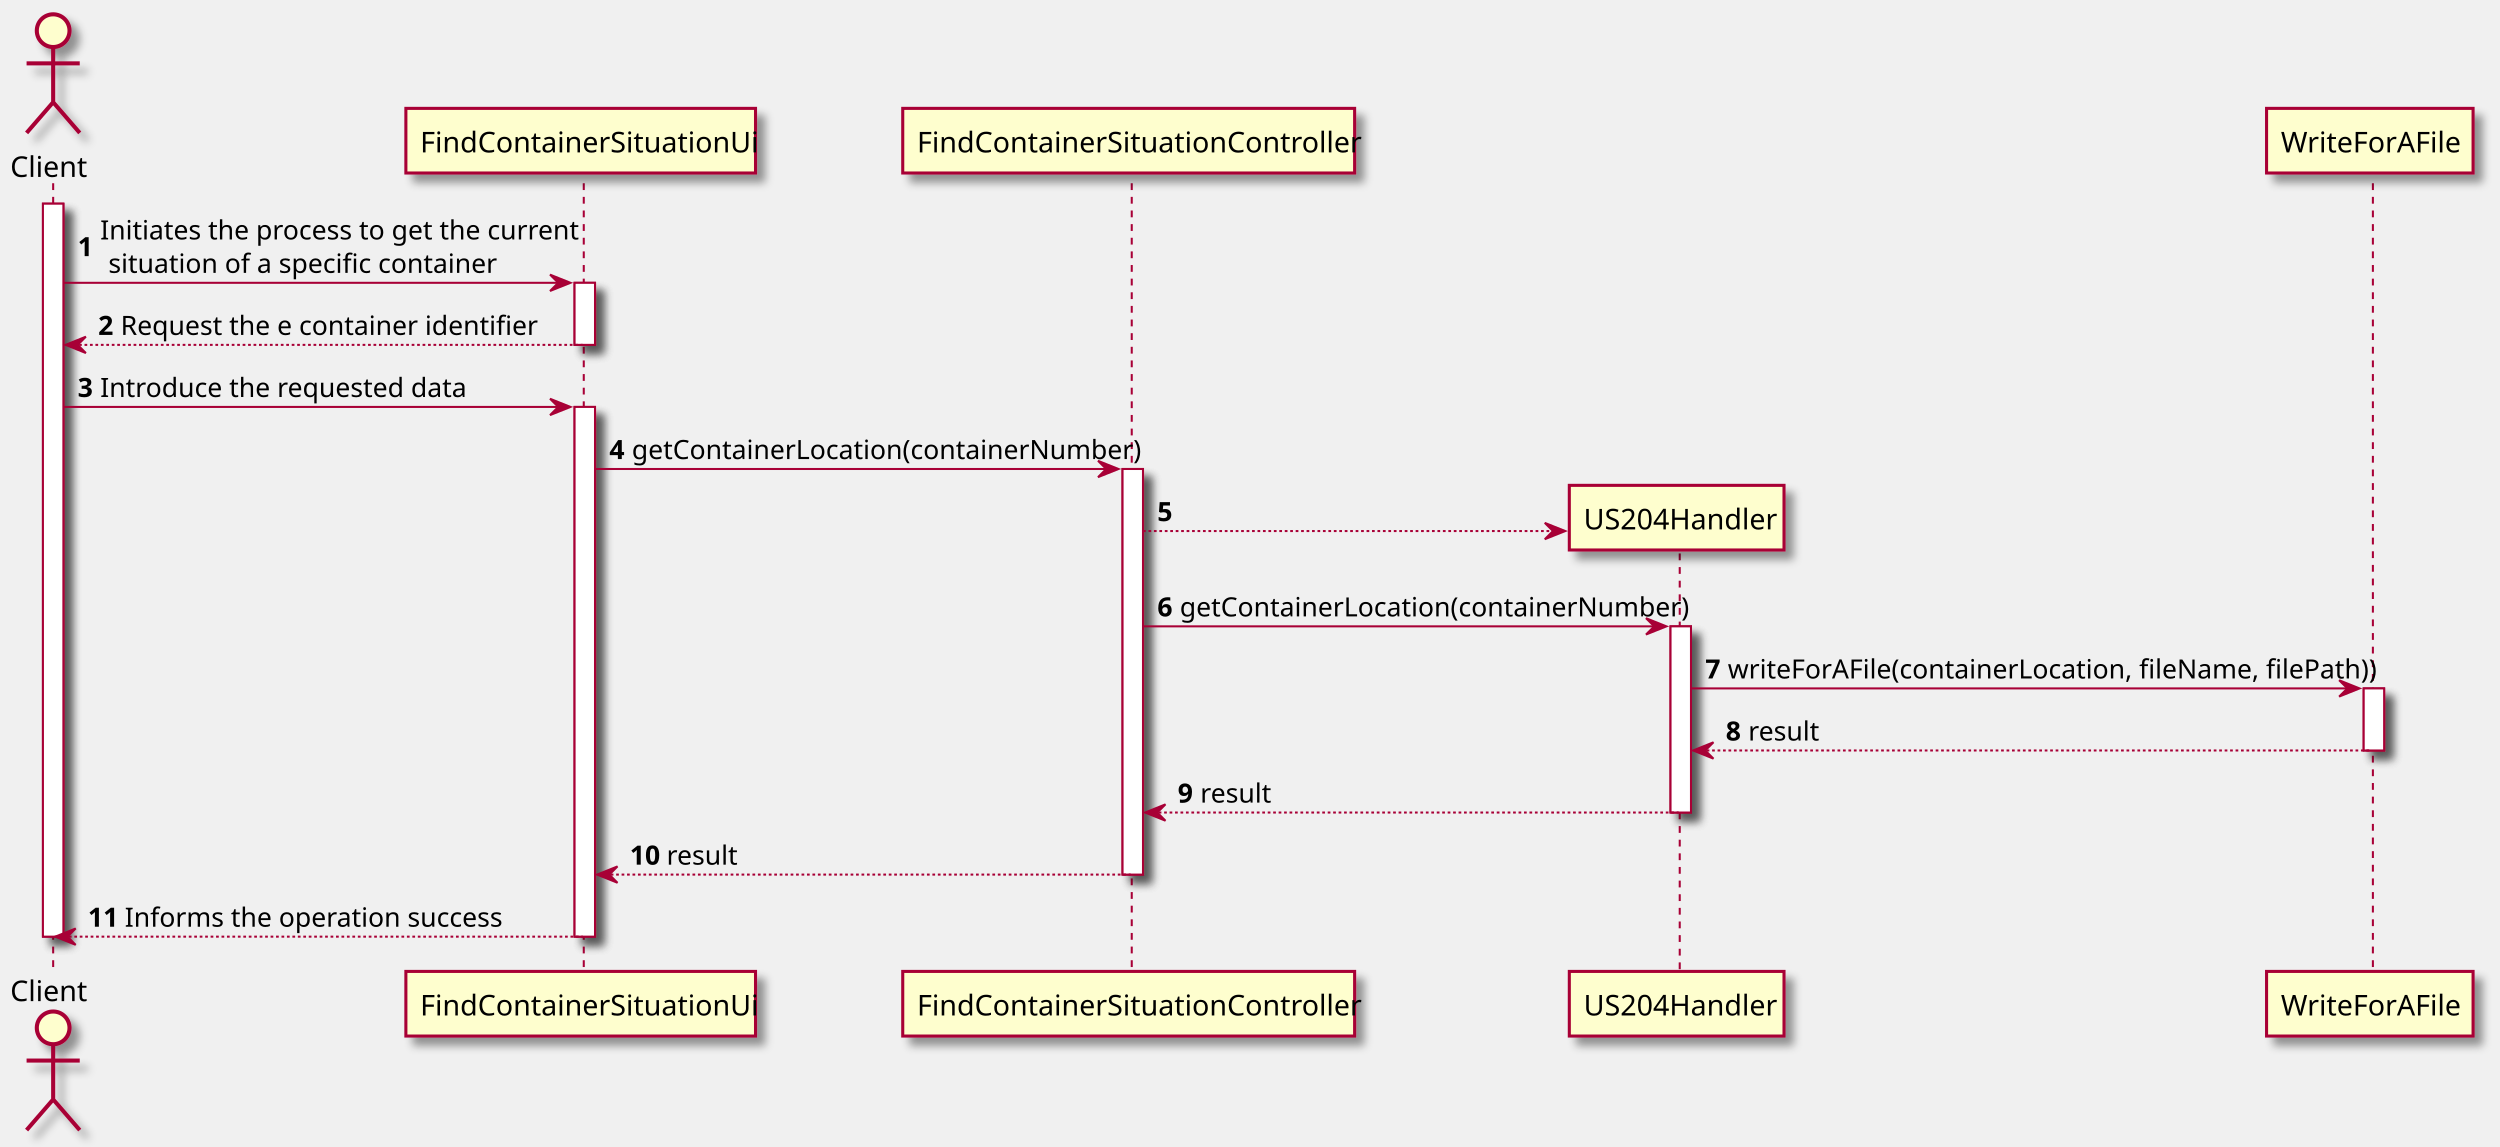
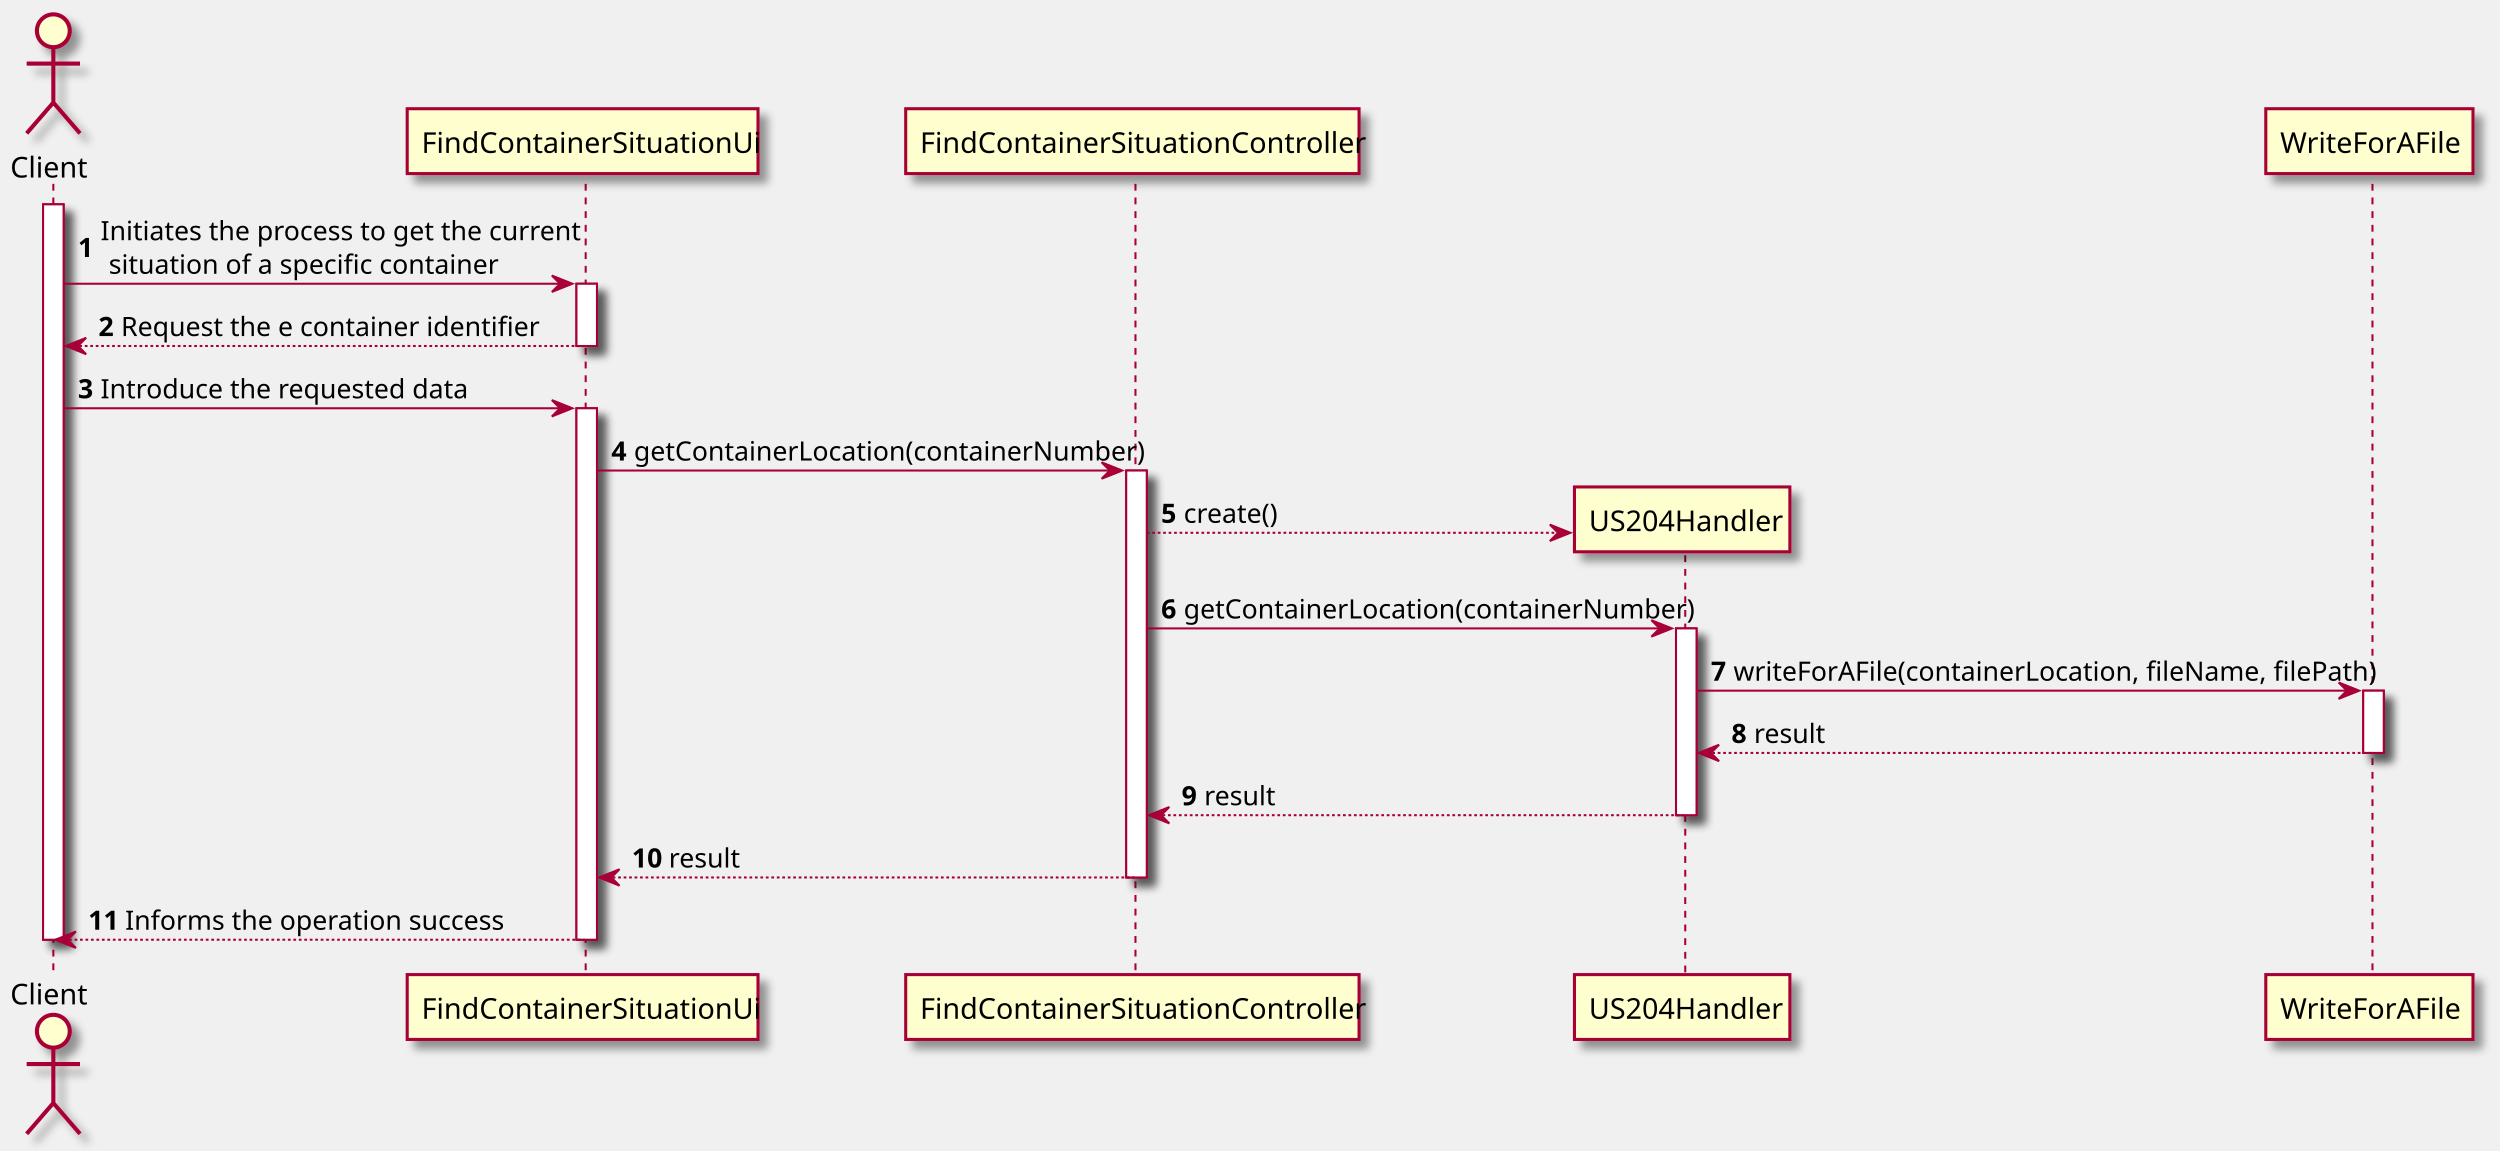
- <svg xmlns="http://www.w3.org/2000/svg" contentScriptType="application/ecmascript" contentStyleType="text/css" height="841.5px" preserveAspectRatio="none" style="width:1834px;height:841px;" version="1.1" viewBox="0 0 1834 841" width="1834.5px" zoomAndPan="magnify">
+ <svg xmlns="http://www.w3.org/2000/svg" contentScriptType="application/ecmascript" contentStyleType="text/css" height="841.5px" preserveAspectRatio="none" style="width:1828px;height:841px;" version="1.1" viewBox="0 0 1828 841" width="1828.5px" zoomAndPan="magnify">
  <defs>
-     <filter height="300%" id="fge6hhx0ggijp" width="300%" x="-1" y="-1">
+     <filter height="300%" id="f14dpugzh16nix" width="300%" x="-1" y="-1">
      <feGaussianBlur result="blurOut" stdDeviation="3.0" />
      <feColorMatrix in="blurOut" result="blurOut2" type="matrix" values="0 0 0 0 0 0 0 0 0 0 0 0 0 0 0 0 0 0 .4 0" />
      <feOffset dx="6.0" dy="6.0" in="blurOut2" result="blurOut3" />
      <feBlend in="SourceGraphic" in2="blurOut3" mode="normal" />
    </filter>
  </defs>
  <g>
-     <rect fill="#FFFFFF" filter="url(#fge6hhx0ggijp)" height="537.715" style="stroke:#A80036;stroke-width:1.5;" width="15" x="31.5" y="149.414" />
-     <rect fill="#FFFFFF" filter="url(#fge6hhx0ggijp)" height="45.527" style="stroke:#A80036;stroke-width:1.5;" width="15" x="421.5" y="207.469" />
-     <rect fill="#FFFFFF" filter="url(#fge6hhx0ggijp)" height="388.606" style="stroke:#A80036;stroke-width:1.5;" width="15" x="421.5" y="298.523" />
-     <rect fill="#FFFFFF" filter="url(#fge6hhx0ggijp)" height="297.551" style="stroke:#A80036;stroke-width:1.5;" width="15" x="823.5" y="344.051" />
-     <rect fill="#FFFFFF" filter="url(#fge6hhx0ggijp)" height="136.582" style="stroke:#A80036;stroke-width:1.5;" width="15" x="1225.5" y="459.492" />
-     <rect fill="#FFFFFF" filter="url(#fge6hhx0ggijp)" height="45.527" style="stroke:#A80036;stroke-width:1.5;" width="15" x="1734" y="505.019" />
+     <rect fill="#FFFFFF" filter="url(#f14dpugzh16nix)" height="537.715" style="stroke:#A80036;stroke-width:1.5;" width="15" x="31.5" y="149.414" />
+     <rect fill="#FFFFFF" filter="url(#f14dpugzh16nix)" height="45.527" style="stroke:#A80036;stroke-width:1.5;" width="15" x="421.5" y="207.469" />
+     <rect fill="#FFFFFF" filter="url(#f14dpugzh16nix)" height="388.606" style="stroke:#A80036;stroke-width:1.5;" width="15" x="421.5" y="298.523" />
+     <rect fill="#FFFFFF" filter="url(#f14dpugzh16nix)" height="297.551" style="stroke:#A80036;stroke-width:1.5;" width="15" x="823.5" y="344.051" />
+     <rect fill="#FFFFFF" filter="url(#f14dpugzh16nix)" height="136.582" style="stroke:#A80036;stroke-width:1.5;" width="15" x="1225.5" y="459.492" />
+     <rect fill="#FFFFFF" filter="url(#f14dpugzh16nix)" height="45.527" style="stroke:#A80036;stroke-width:1.5;" width="15" x="1728" y="505.019" />
    <line style="stroke:#A80036;stroke-width:1.5;stroke-dasharray:5.0,5.0;" x1="39" x2="39" y1="134.414" y2="714.129" />
    <line style="stroke:#A80036;stroke-width:1.5;stroke-dasharray:5.0,5.0;" x1="428.25" x2="428.25" y1="134.414" y2="714.129" />
    <line style="stroke:#A80036;stroke-width:1.5;stroke-dasharray:5.0,5.0;" x1="830.25" x2="830.25" y1="134.414" y2="714.129" />
    <line style="stroke:#A80036;stroke-width:1.5;stroke-dasharray:5.0,5.0;" x1="1232.25" x2="1232.25" y1="406.008" y2="714.129" />
-     <line style="stroke:#A80036;stroke-width:1.5;stroke-dasharray:5.0,5.0;" x1="1740.75" x2="1740.75" y1="134.414" y2="714.129" />
+     <line style="stroke:#A80036;stroke-width:1.5;stroke-dasharray:5.0,5.0;" x1="1734.75" x2="1734.75" y1="134.414" y2="714.129" />
    <text fill="#000000" font-family="sans-serif" font-size="21" lengthAdjust="spacing" textLength="54" x="7.5" y="129.8">Client</text>
-     <ellipse cx="39" cy="22.5" fill="#FEFECE" filter="url(#fge6hhx0ggijp)" rx="12" ry="12" style="stroke:#A80036;stroke-width:3.0;" />
-     <path d="M39,34.5 L39,75 M19.5,46.5 L58.5,46.5 M39,75 L19.5,97.5 M39,75 L58.5,97.5 " fill="none" filter="url(#fge6hhx0ggijp)" style="stroke:#A80036;stroke-width:3.0;" />
+     <ellipse cx="39" cy="22.5" fill="#FEFECE" filter="url(#f14dpugzh16nix)" rx="12" ry="12" style="stroke:#A80036;stroke-width:3.0;" />
+     <path d="M39,34.5 L39,75 M19.5,46.5 L58.5,46.5 M39,75 L19.5,97.5 M39,75 L58.5,97.5 " fill="none" filter="url(#f14dpugzh16nix)" style="stroke:#A80036;stroke-width:3.0;" />
    <text fill="#000000" font-family="sans-serif" font-size="21" lengthAdjust="spacing" textLength="54" x="7.5" y="734.429">Client</text>
-     <ellipse cx="39" cy="754.043" fill="#FEFECE" filter="url(#fge6hhx0ggijp)" rx="12" ry="12" style="stroke:#A80036;stroke-width:3.0;" />
-     <path d="M39,766.043 L39,806.543 M19.5,778.043 L58.5,778.043 M39,806.543 L19.5,829.043 M39,806.543 L58.5,829.043 " fill="none" filter="url(#fge6hhx0ggijp)" style="stroke:#A80036;stroke-width:3.0;" />
-     <rect fill="#FEFECE" filter="url(#fge6hhx0ggijp)" height="47.414" style="stroke:#A80036;stroke-width:2.25;" width="256.5" x="297.75" y="79.5" />
+     <ellipse cx="39" cy="754.043" fill="#FEFECE" filter="url(#f14dpugzh16nix)" rx="12" ry="12" style="stroke:#A80036;stroke-width:3.0;" />
+     <path d="M39,766.043 L39,806.543 M19.5,778.043 L58.5,778.043 M39,806.543 L19.5,829.043 M39,806.543 L58.5,829.043 " fill="none" filter="url(#f14dpugzh16nix)" style="stroke:#A80036;stroke-width:3.0;" />
+     <rect fill="#FEFECE" filter="url(#f14dpugzh16nix)" height="47.414" style="stroke:#A80036;stroke-width:2.25;" width="256.5" x="297.75" y="79.5" />
    <text fill="#000000" font-family="sans-serif" font-size="21" lengthAdjust="spacing" textLength="235.5" x="308.25" y="111.8">FindContainerSituationUi</text>
-     <rect fill="#FEFECE" filter="url(#fge6hhx0ggijp)" height="47.414" style="stroke:#A80036;stroke-width:2.25;" width="256.5" x="297.75" y="712.629" />
+     <rect fill="#FEFECE" filter="url(#f14dpugzh16nix)" height="47.414" style="stroke:#A80036;stroke-width:2.25;" width="256.5" x="297.75" y="712.629" />
    <text fill="#000000" font-family="sans-serif" font-size="21" lengthAdjust="spacing" textLength="235.5" x="308.25" y="744.929">FindContainerSituationUi</text>
-     <rect fill="#FEFECE" filter="url(#fge6hhx0ggijp)" height="47.414" style="stroke:#A80036;stroke-width:2.25;" width="331.5" x="662.25" y="79.5" />
+     <rect fill="#FEFECE" filter="url(#f14dpugzh16nix)" height="47.414" style="stroke:#A80036;stroke-width:2.25;" width="331.5" x="662.25" y="79.5" />
    <text fill="#000000" font-family="sans-serif" font-size="21" lengthAdjust="spacing" textLength="310.5" x="672.75" y="111.8">FindContainerSituationController</text>
-     <rect fill="#FEFECE" filter="url(#fge6hhx0ggijp)" height="47.414" style="stroke:#A80036;stroke-width:2.25;" width="331.5" x="662.25" y="712.629" />
+     <rect fill="#FEFECE" filter="url(#f14dpugzh16nix)" height="47.414" style="stroke:#A80036;stroke-width:2.25;" width="331.5" x="662.25" y="712.629" />
    <text fill="#000000" font-family="sans-serif" font-size="21" lengthAdjust="spacing" textLength="310.5" x="672.75" y="744.929">FindContainerSituationController</text>
-     <rect fill="#FEFECE" filter="url(#fge6hhx0ggijp)" height="47.414" style="stroke:#A80036;stroke-width:2.25;" width="157.5" x="1151.25" y="712.629" />
+     <rect fill="#FEFECE" filter="url(#f14dpugzh16nix)" height="47.414" style="stroke:#A80036;stroke-width:2.25;" width="157.5" x="1151.25" y="712.629" />
    <text fill="#000000" font-family="sans-serif" font-size="21" lengthAdjust="spacing" textLength="136.5" x="1161.75" y="744.929">US204Handler</text>
-     <rect fill="#FEFECE" filter="url(#fge6hhx0ggijp)" height="47.414" style="stroke:#A80036;stroke-width:2.25;" width="151.5" x="1662.75" y="79.5" />
-     <text fill="#000000" font-family="sans-serif" font-size="21" lengthAdjust="spacing" textLength="130.5" x="1673.25" y="111.8">WriteForAFile</text>
-     <rect fill="#FEFECE" filter="url(#fge6hhx0ggijp)" height="47.414" style="stroke:#A80036;stroke-width:2.25;" width="151.5" x="1662.75" y="712.629" />
-     <text fill="#000000" font-family="sans-serif" font-size="21" lengthAdjust="spacing" textLength="130.5" x="1673.25" y="744.929">WriteForAFile</text>
-     <rect fill="#FFFFFF" filter="url(#fge6hhx0ggijp)" height="537.715" style="stroke:#A80036;stroke-width:1.5;" width="15" x="31.5" y="149.414" />
-     <rect fill="#FFFFFF" filter="url(#fge6hhx0ggijp)" height="45.527" style="stroke:#A80036;stroke-width:1.5;" width="15" x="421.5" y="207.469" />
-     <rect fill="#FFFFFF" filter="url(#fge6hhx0ggijp)" height="388.606" style="stroke:#A80036;stroke-width:1.5;" width="15" x="421.5" y="298.523" />
-     <rect fill="#FFFFFF" filter="url(#fge6hhx0ggijp)" height="297.551" style="stroke:#A80036;stroke-width:1.5;" width="15" x="823.5" y="344.051" />
-     <rect fill="#FFFFFF" filter="url(#fge6hhx0ggijp)" height="136.582" style="stroke:#A80036;stroke-width:1.5;" width="15" x="1225.5" y="459.492" />
-     <rect fill="#FFFFFF" filter="url(#fge6hhx0ggijp)" height="45.527" style="stroke:#A80036;stroke-width:1.5;" width="15" x="1734" y="505.019" />
+     <rect fill="#FEFECE" filter="url(#f14dpugzh16nix)" height="47.414" style="stroke:#A80036;stroke-width:2.25;" width="151.5" x="1656.75" y="79.5" />
+     <text fill="#000000" font-family="sans-serif" font-size="21" lengthAdjust="spacing" textLength="130.5" x="1667.25" y="111.8">WriteForAFile</text>
+     <rect fill="#FEFECE" filter="url(#f14dpugzh16nix)" height="47.414" style="stroke:#A80036;stroke-width:2.25;" width="151.5" x="1656.75" y="712.629" />
+     <text fill="#000000" font-family="sans-serif" font-size="21" lengthAdjust="spacing" textLength="130.5" x="1667.25" y="744.929">WriteForAFile</text>
+     <rect fill="#FFFFFF" filter="url(#f14dpugzh16nix)" height="537.715" style="stroke:#A80036;stroke-width:1.5;" width="15" x="31.5" y="149.414" />
+     <rect fill="#FFFFFF" filter="url(#f14dpugzh16nix)" height="45.527" style="stroke:#A80036;stroke-width:1.5;" width="15" x="421.5" y="207.469" />
+     <rect fill="#FFFFFF" filter="url(#f14dpugzh16nix)" height="388.606" style="stroke:#A80036;stroke-width:1.5;" width="15" x="421.5" y="298.523" />
+     <rect fill="#FFFFFF" filter="url(#f14dpugzh16nix)" height="297.551" style="stroke:#A80036;stroke-width:1.5;" width="15" x="823.5" y="344.051" />
+     <rect fill="#FFFFFF" filter="url(#f14dpugzh16nix)" height="136.582" style="stroke:#A80036;stroke-width:1.5;" width="15" x="1225.5" y="459.492" />
+     <rect fill="#FFFFFF" filter="url(#f14dpugzh16nix)" height="45.527" style="stroke:#A80036;stroke-width:1.5;" width="15" x="1728" y="505.019" />
    <polygon fill="#A80036" points="403.5,201.469,418.5,207.469,403.5,213.469,409.5,207.469" style="stroke:#A80036;stroke-width:1.5;" />
    <line style="stroke:#A80036;stroke-width:1.5;" x1="46.5" x2="412.5" y1="207.469" y2="207.469" />
    <text fill="#000000" font-family="sans-serif" font-size="19.5" font-weight="bold" lengthAdjust="spacing" textLength="10.5" x="57" y="187.92">1</text>
    <text fill="#000000" font-family="sans-serif" font-size="19.5" lengthAdjust="spacing" textLength="330" x="73.5" y="175.657">Initiates the process to get the current</text>
    <text fill="#000000" font-family="sans-serif" font-size="19.5" lengthAdjust="spacing" textLength="268.5" x="79.5" y="200.184">situation of a specific container</text>
    <polygon fill="#A80036" points="63,246.996,48,252.996,63,258.996,57,252.996" style="stroke:#A80036;stroke-width:1.5;" />
    <line style="stroke:#A80036;stroke-width:1.5;stroke-dasharray:2.0,2.0;" x1="54" x2="427.5" y1="252.996" y2="252.996" />
    <text fill="#000000" font-family="sans-serif" font-size="19.5" font-weight="bold" lengthAdjust="spacing" textLength="10.5" x="72" y="245.711">2</text>
    <text fill="#000000" font-family="sans-serif" font-size="19.5" lengthAdjust="spacing" textLength="285" x="88.5" y="245.711">Request the e container identifier</text>
    <polygon fill="#A80036" points="403.5,292.523,418.5,298.523,403.5,304.523,409.5,298.523" style="stroke:#A80036;stroke-width:1.5;" />
    <line style="stroke:#A80036;stroke-width:1.5;" x1="46.5" x2="412.5" y1="298.523" y2="298.523" />
    <text fill="#000000" font-family="sans-serif" font-size="19.5" font-weight="bold" lengthAdjust="spacing" textLength="10.5" x="57" y="291.239">3</text>
    <text fill="#000000" font-family="sans-serif" font-size="19.5" lengthAdjust="spacing" textLength="247.5" x="73.5" y="291.239">Introduce the requested data</text>
    <polygon fill="#A80036" points="805.5,338.051,820.5,344.051,805.5,350.051,811.5,344.051" style="stroke:#A80036;stroke-width:1.5;" />
    <line style="stroke:#A80036;stroke-width:1.5;" x1="436.5" x2="814.5" y1="344.051" y2="344.051" />
    <text fill="#000000" font-family="sans-serif" font-size="19.5" font-weight="bold" lengthAdjust="spacing" textLength="10.5" x="447" y="336.766">4</text>
    <text fill="#000000" font-family="sans-serif" font-size="19.5" lengthAdjust="spacing" textLength="342" x="463.5" y="336.766">getContainerLocation(containerNumber)</text>
    <polygon fill="#A80036" points="1133.25,383.578,1148.25,389.578,1133.25,395.578,1139.25,389.578" style="stroke:#A80036;stroke-width:1.5;" />
    <line style="stroke:#A80036;stroke-width:1.5;stroke-dasharray:2.0,2.0;" x1="838.5" x2="1142.25" y1="389.578" y2="389.578" />
    <text fill="#000000" font-family="sans-serif" font-size="19.5" font-weight="bold" lengthAdjust="spacing" textLength="10.5" x="849" y="382.293">5</text>
-     <text fill="#000000" font-family="sans-serif" font-size="19.5" lengthAdjust="spacing" textLength="0" x="871.5" y="382.293" />
-     <rect fill="#FEFECE" filter="url(#fge6hhx0ggijp)" height="47.414" style="stroke:#A80036;stroke-width:2.25;" width="157.5" x="1151.25" y="356.051" />
+     <text fill="#000000" font-family="sans-serif" font-size="19.5" lengthAdjust="spacing" textLength="66" x="865.5" y="382.293">create()</text>
+     <rect fill="#FEFECE" filter="url(#f14dpugzh16nix)" height="47.414" style="stroke:#A80036;stroke-width:2.25;" width="157.5" x="1151.25" y="356.051" />
    <text fill="#000000" font-family="sans-serif" font-size="21" lengthAdjust="spacing" textLength="136.5" x="1161.75" y="388.351">US204Handler</text>
    <polygon fill="#A80036" points="1207.5,453.492,1222.5,459.492,1207.5,465.492,1213.5,459.492" style="stroke:#A80036;stroke-width:1.5;" />
    <line style="stroke:#A80036;stroke-width:1.5;" x1="838.5" x2="1216.5" y1="459.492" y2="459.492" />
    <text fill="#000000" font-family="sans-serif" font-size="19.5" font-weight="bold" lengthAdjust="spacing" textLength="10.5" x="849" y="452.207">6</text>
    <text fill="#000000" font-family="sans-serif" font-size="19.5" lengthAdjust="spacing" textLength="342" x="865.5" y="452.207">getContainerLocation(containerNumber)</text>
-     <polygon fill="#A80036" points="1716,499.019,1731,505.019,1716,511.019,1722,505.019" style="stroke:#A80036;stroke-width:1.5;" />
-     <line style="stroke:#A80036;stroke-width:1.5;" x1="1240.5" x2="1725" y1="505.019" y2="505.019" />
+     <polygon fill="#A80036" points="1710,499.019,1725,505.019,1710,511.019,1716,505.019" style="stroke:#A80036;stroke-width:1.5;" />
+     <line style="stroke:#A80036;stroke-width:1.5;" x1="1240.5" x2="1719" y1="505.019" y2="505.019" />
    <text fill="#000000" font-family="sans-serif" font-size="19.5" font-weight="bold" lengthAdjust="spacing" textLength="10.5" x="1251" y="497.735">7</text>
-     <text fill="#000000" font-family="sans-serif" font-size="19.5" lengthAdjust="spacing" textLength="448.5" x="1267.5" y="497.735">writeForAFile(containerLocation, fileName, filePath))</text>
+     <text fill="#000000" font-family="sans-serif" font-size="19.5" lengthAdjust="spacing" textLength="442.5" x="1267.5" y="497.735">writeForAFile(containerLocation, fileName, filePath)</text>
    <polygon fill="#A80036" points="1257,544.547,1242,550.547,1257,556.547,1251,550.547" style="stroke:#A80036;stroke-width:1.5;" />
-     <line style="stroke:#A80036;stroke-width:1.5;stroke-dasharray:2.0,2.0;" x1="1248" x2="1740" y1="550.547" y2="550.547" />
+     <line style="stroke:#A80036;stroke-width:1.5;stroke-dasharray:2.0,2.0;" x1="1248" x2="1734" y1="550.547" y2="550.547" />
    <text fill="#000000" font-family="sans-serif" font-size="19.5" font-weight="bold" lengthAdjust="spacing" textLength="10.5" x="1266" y="543.262">8</text>
    <text fill="#000000" font-family="sans-serif" font-size="19.5" lengthAdjust="spacing" textLength="48" x="1282.5" y="543.262">result</text>
    <polygon fill="#A80036" points="855,590.074,840,596.074,855,602.074,849,596.074" style="stroke:#A80036;stroke-width:1.5;" />
    <line style="stroke:#A80036;stroke-width:1.5;stroke-dasharray:2.0,2.0;" x1="846" x2="1231.5" y1="596.074" y2="596.074" />
    <text fill="#000000" font-family="sans-serif" font-size="19.5" font-weight="bold" lengthAdjust="spacing" textLength="10.5" x="864" y="588.79">9</text>
    <text fill="#000000" font-family="sans-serif" font-size="19.5" lengthAdjust="spacing" textLength="48" x="880.5" y="588.79">result</text>
    <polygon fill="#A80036" points="453,635.602,438,641.602,453,647.602,447,641.602" style="stroke:#A80036;stroke-width:1.5;" />
    <line style="stroke:#A80036;stroke-width:1.5;stroke-dasharray:2.0,2.0;" x1="444" x2="829.5" y1="641.602" y2="641.602" />
    <text fill="#000000" font-family="sans-serif" font-size="19.5" font-weight="bold" lengthAdjust="spacing" textLength="21" x="462" y="634.317">10</text>
    <text fill="#000000" font-family="sans-serif" font-size="19.5" lengthAdjust="spacing" textLength="48" x="489" y="634.317">result</text>
    <polygon fill="#A80036" points="55.5,681.129,40.5,687.129,55.5,693.129,49.5,687.129" style="stroke:#A80036;stroke-width:1.5;" />
    <line style="stroke:#A80036;stroke-width:1.5;stroke-dasharray:2.0,2.0;" x1="46.5" x2="427.5" y1="687.129" y2="687.129" />
    <text fill="#000000" font-family="sans-serif" font-size="19.5" font-weight="bold" lengthAdjust="spacing" textLength="21" x="64.5" y="679.844">11</text>
    <text fill="#000000" font-family="sans-serif" font-size="19.5" lengthAdjust="spacing" textLength="261" x="91.5" y="679.844">Informs the operation success</text>
  </g>
</svg>
